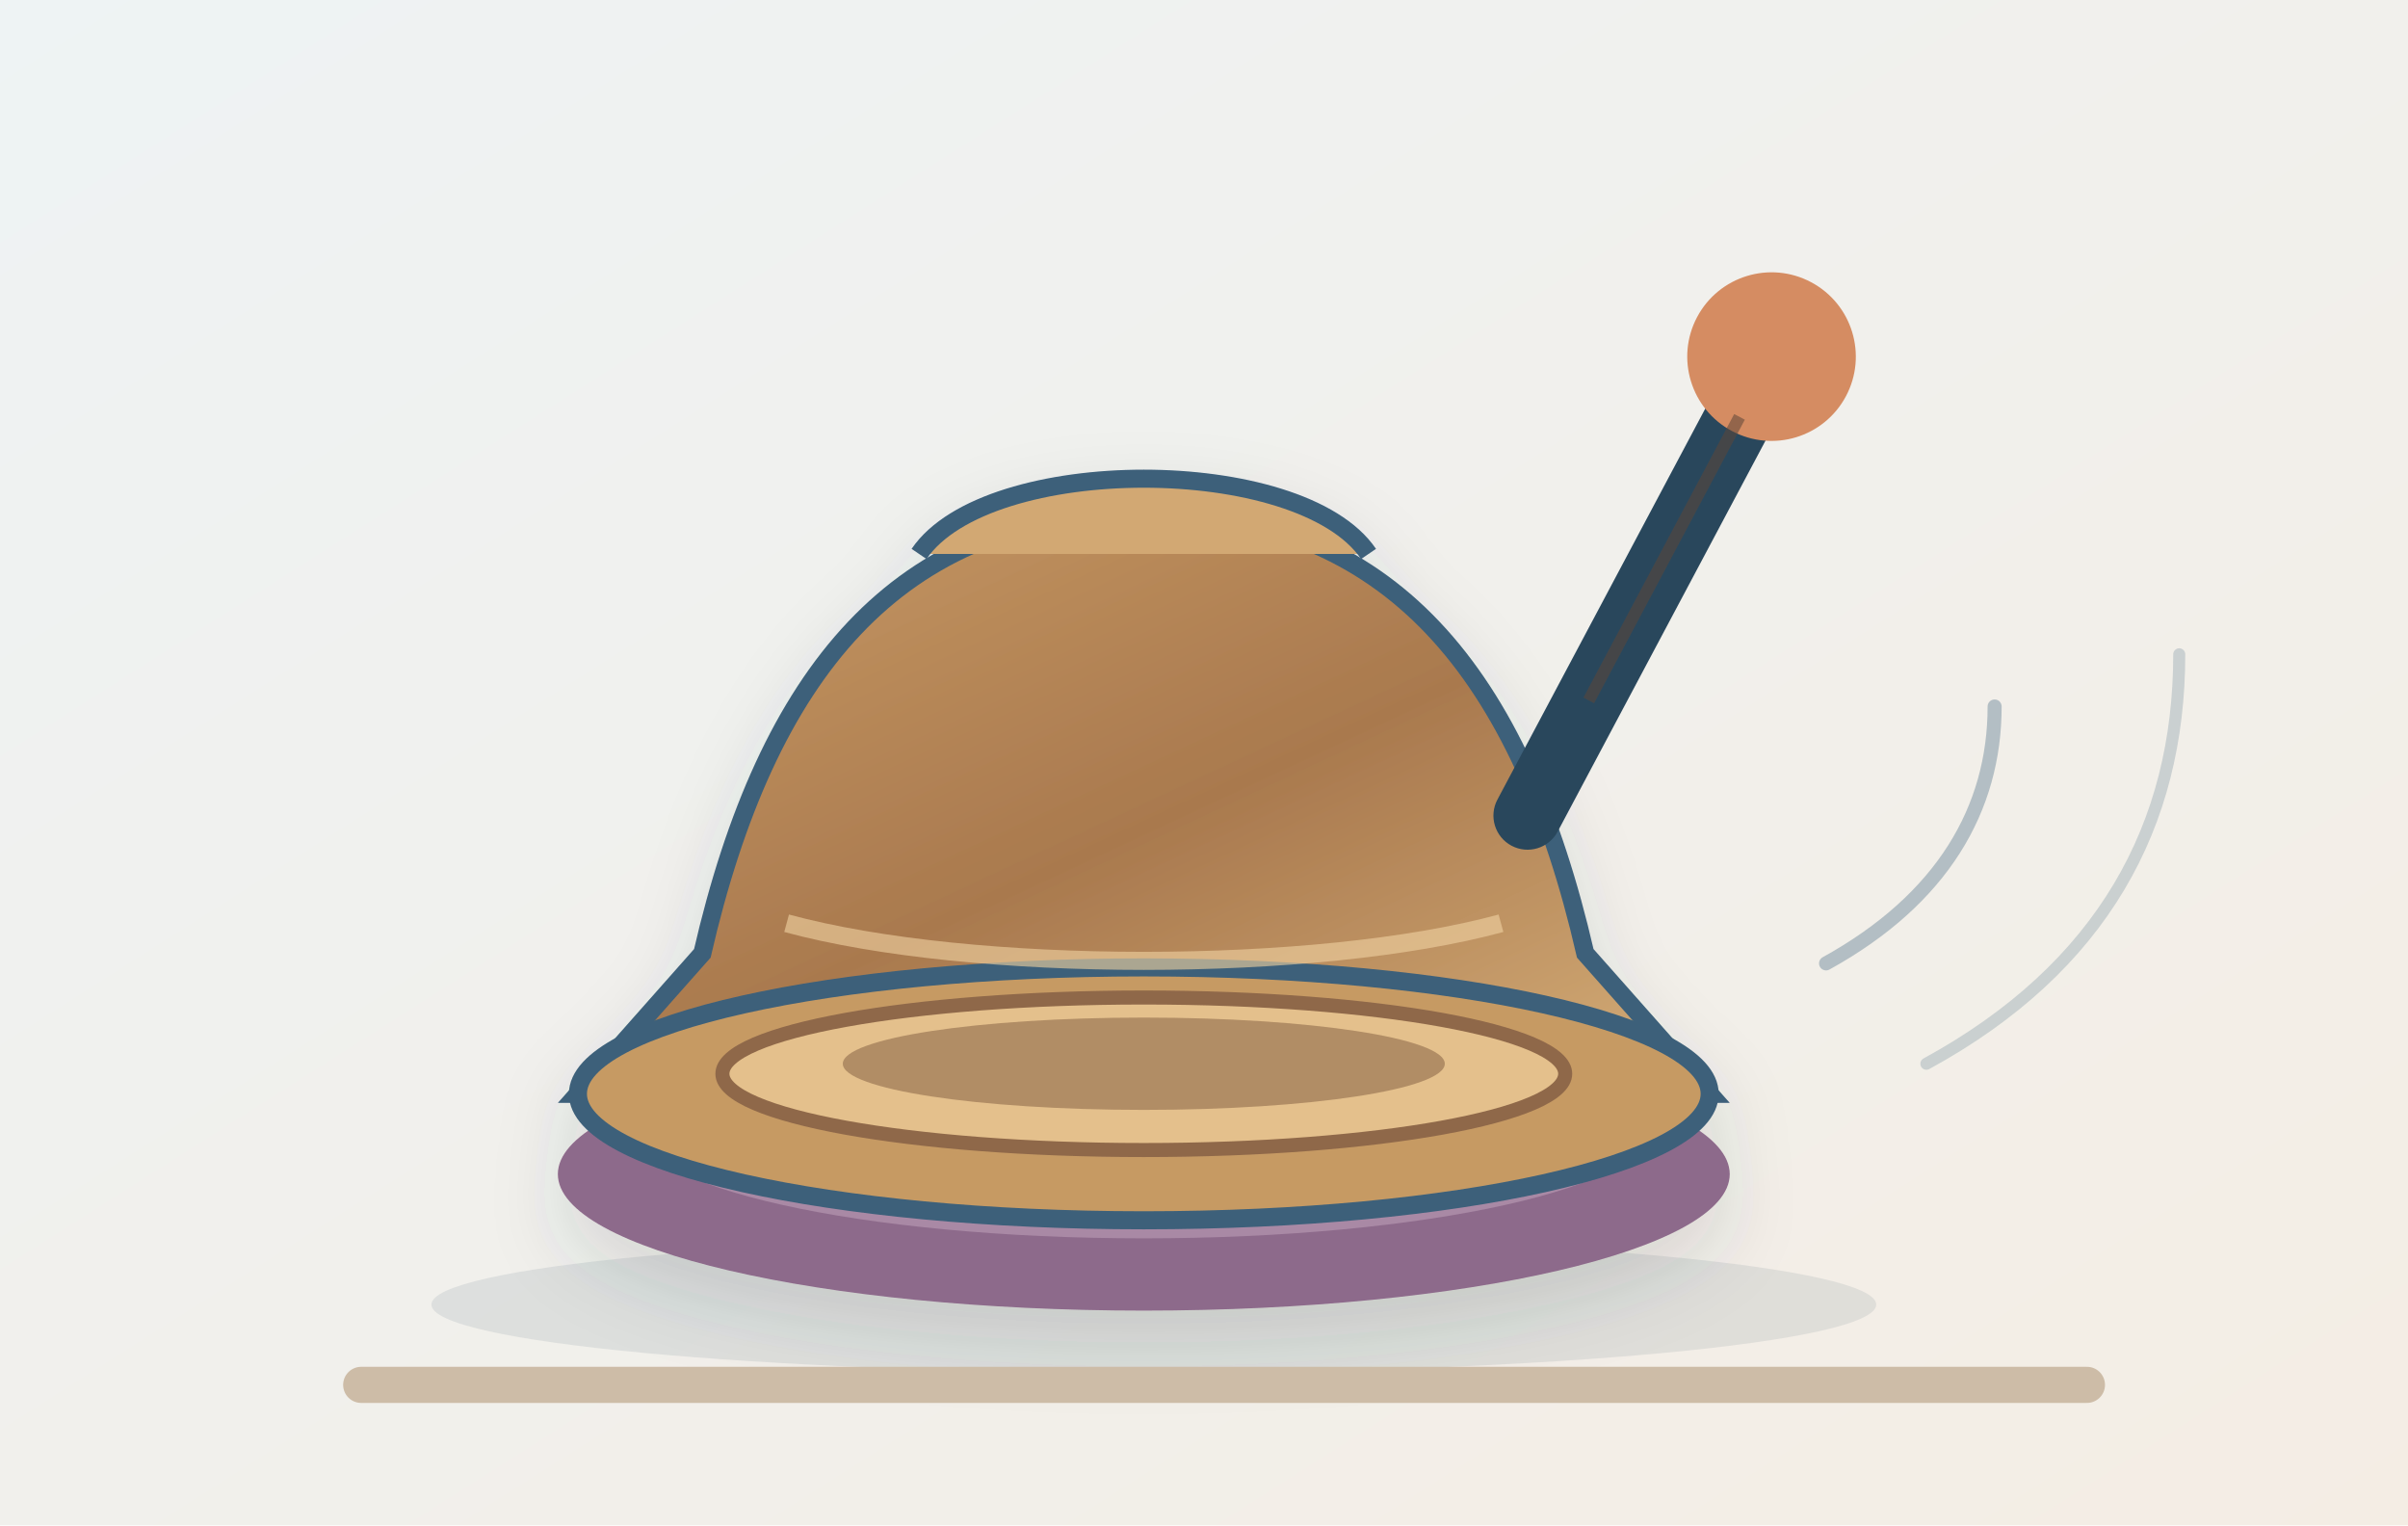
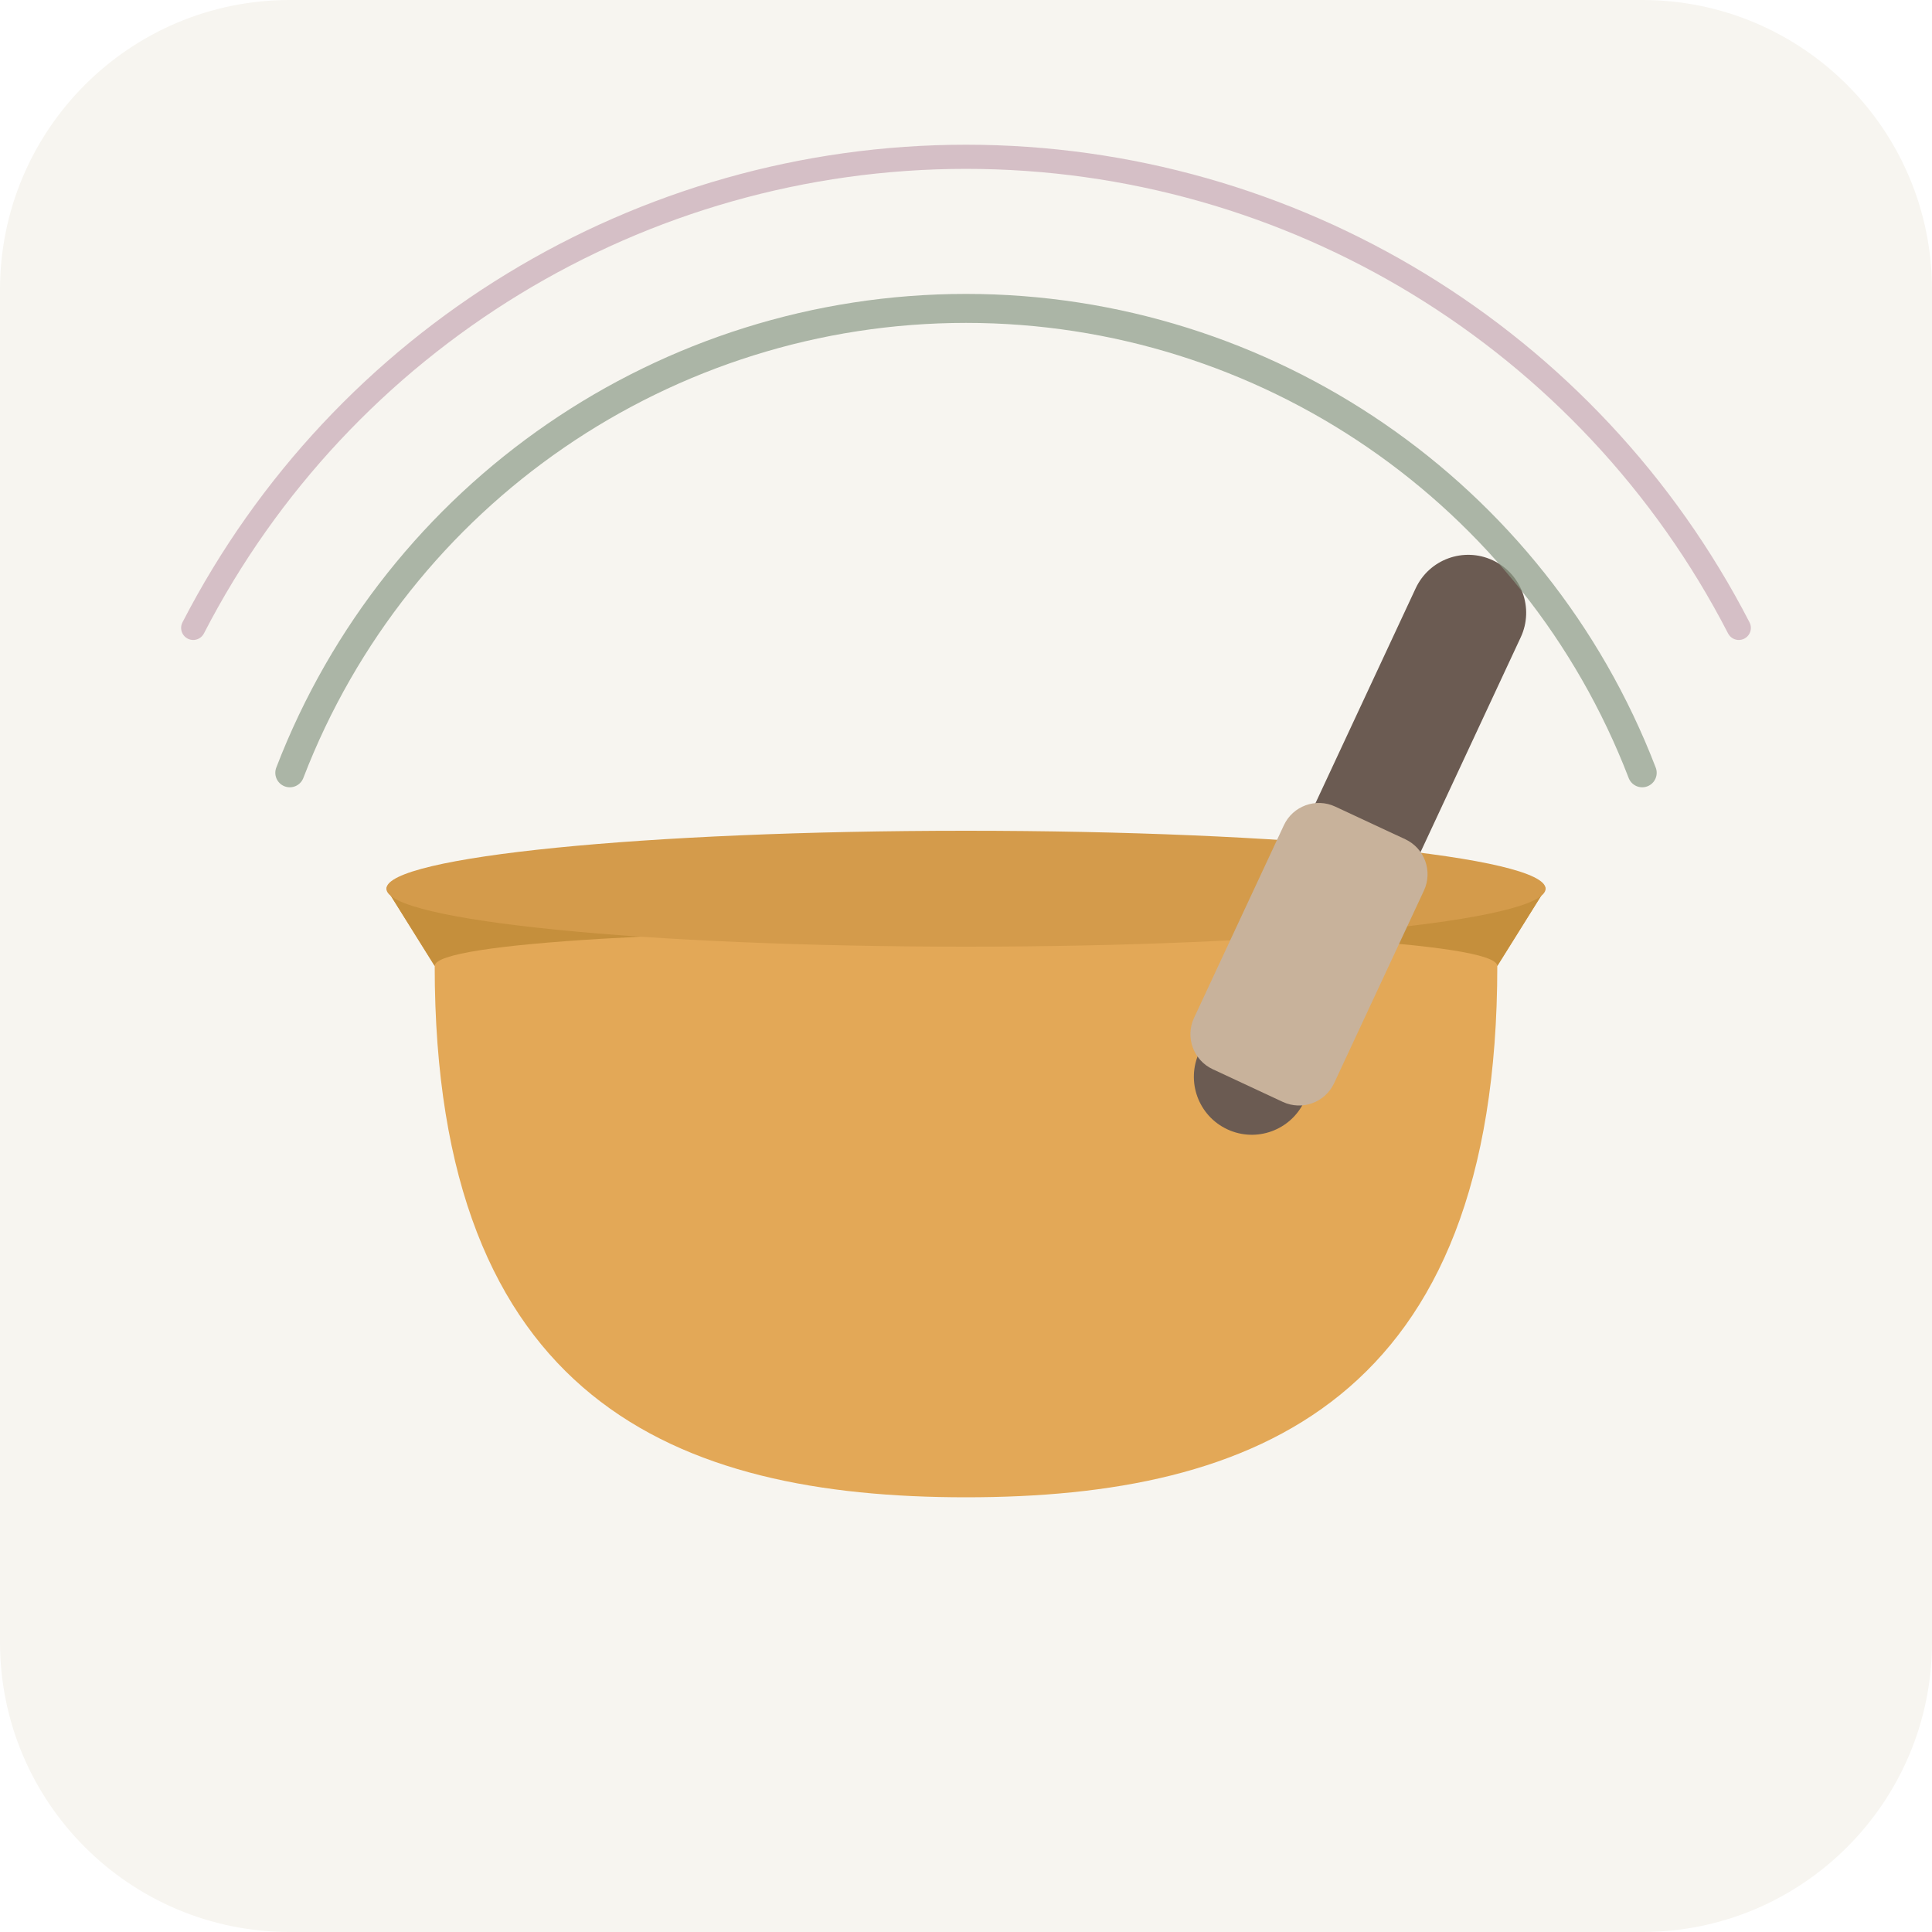
- <svg xmlns="http://www.w3.org/2000/svg" viewBox="0 0 1200 760" role="img" aria-labelledby="title desc">
-   <defs>
-     <linearGradient id="paper" x1="0" y1="0" x2="1" y2="1">
-       <stop stop-color="#eef3f4" />
-       <stop offset="1" stop-color="#f4ede4" />
-     </linearGradient>
-     <linearGradient id="bronze" x1="0" y1="0" x2="0.9" y2="1">
-       <stop stop-color="#c99b65" />
-       <stop offset=".55" stop-color="#a9794e" />
-       <stop offset="1" stop-color="#d2aa75" />
-     </linearGradient>
-     <filter id="shadow" x="-30%" y="-30%" width="160%" height="160%">
-       <feDropShadow dx="0" dy="16" stdDeviation="18" flood-color="#29475c" flood-opacity=".14" />
-     </filter>
-   </defs>
-   <rect width="1200" height="760" fill="url(#paper)" />
-   <ellipse cx="575" cy="650" rx="360" ry="34" fill="#29475c" opacity=".10" />
-   <g filter="url(#shadow)">
-     <ellipse cx="570" cy="585" rx="292" ry="68" fill="#8d6a8b" />
-     <ellipse cx="570" cy="560" rx="255" ry="57" fill="#a989a5" />
-     <path d="M350 475c32-139 97-220 220-220s188 81 220 220l62 70H288Z" fill="url(#bronze)" stroke="#3c607a" stroke-width="9" />
-     <ellipse cx="570" cy="545" rx="282" ry="63" fill="#c69a64" stroke="#3c607a" stroke-width="9" />
-     <ellipse cx="570" cy="535" rx="210" ry="38" fill="#e4c08c" stroke="#8f6849" stroke-width="7" />
-     <ellipse cx="570" cy="530" rx="150" ry="23" fill="#8c6848" opacity=".58" />
-     <path d="M458 276c34-50 190-50 224 0" fill="#d2a873" stroke="#3c607a" stroke-width="9" />
-     <path d="M392 460c92 25 264 25 356 0" fill="none" stroke="#efd0a0" stroke-width="9" opacity=".62" />
-   </g>
-   <g transform="translate(865 175) rotate(28)">
-     <rect x="0" y="0" width="34" height="270" rx="17" fill="#29475c" />
-     <circle cx="17" cy="-6" r="42" fill="#d58c62" />
-     <path d="M17 28v160" stroke="#5c4638" stroke-width="6" opacity=".55" />
-   </g>
-   <g fill="none" stroke="#3c607a" stroke-linecap="round">
-     <path d="M910 480c58-32 84-77 84-128" stroke-width="7" opacity=".34" />
-     <path d="M960 530c88-48 126-119 126-204" stroke-width="6" opacity=".22" />
-   </g>
-   <path d="M180 690h860" stroke="#cdbca7" stroke-width="18" stroke-linecap="round" />
+ <svg xmlns="http://www.w3.org/2000/svg" viewBox="0 0 200 200" width="100%" height="100%">
+   <rect width="200" height="200" rx="30" fill="#F7F5F0" />
+   <path d="M 45,100 C 45,145 70,155 100,155 C 130,155 155,145 155,100 L 160,92 L 40,92 Z" fill="#E3A857" />
+   <path d="M 40,92 C 40,88 160,88 160,92 L 155,100 C 155,95 45,95 45,100 Z" fill="#C58F3C" />
+   <ellipse cx="100" cy="92" rx="60" ry="6" fill="#D49B4B" />
+   <rect x="135" y="55" width="12" height="65" rx="6" fill="#6B5B52" transform="rotate(25 141 87)" />
+   <rect x="133" y="85" width="16" height="30" rx="4" fill="#C8B29B" transform="rotate(25 141 87)" />
+   <path d="M 30,80 A 75,75 0 0,1 170,80" fill="none" stroke="#8A9A86" stroke-width="3" stroke-linecap="round" opacity="0.7" />
+   <path d="M 20,65 A 90,90 0 0,1 180,65" fill="none" stroke="#B48A9C" stroke-width="2.5" stroke-linecap="round" opacity="0.5" />
</svg>
